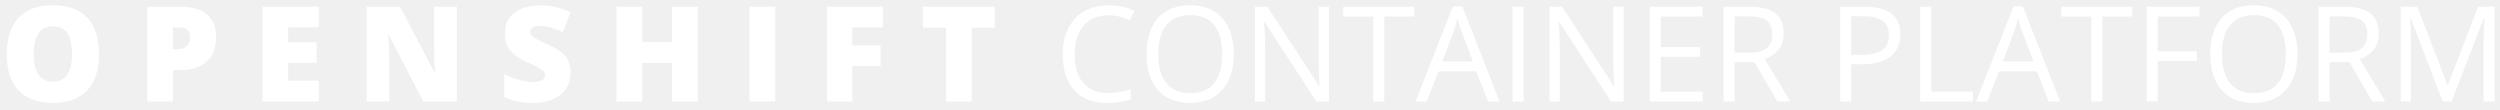
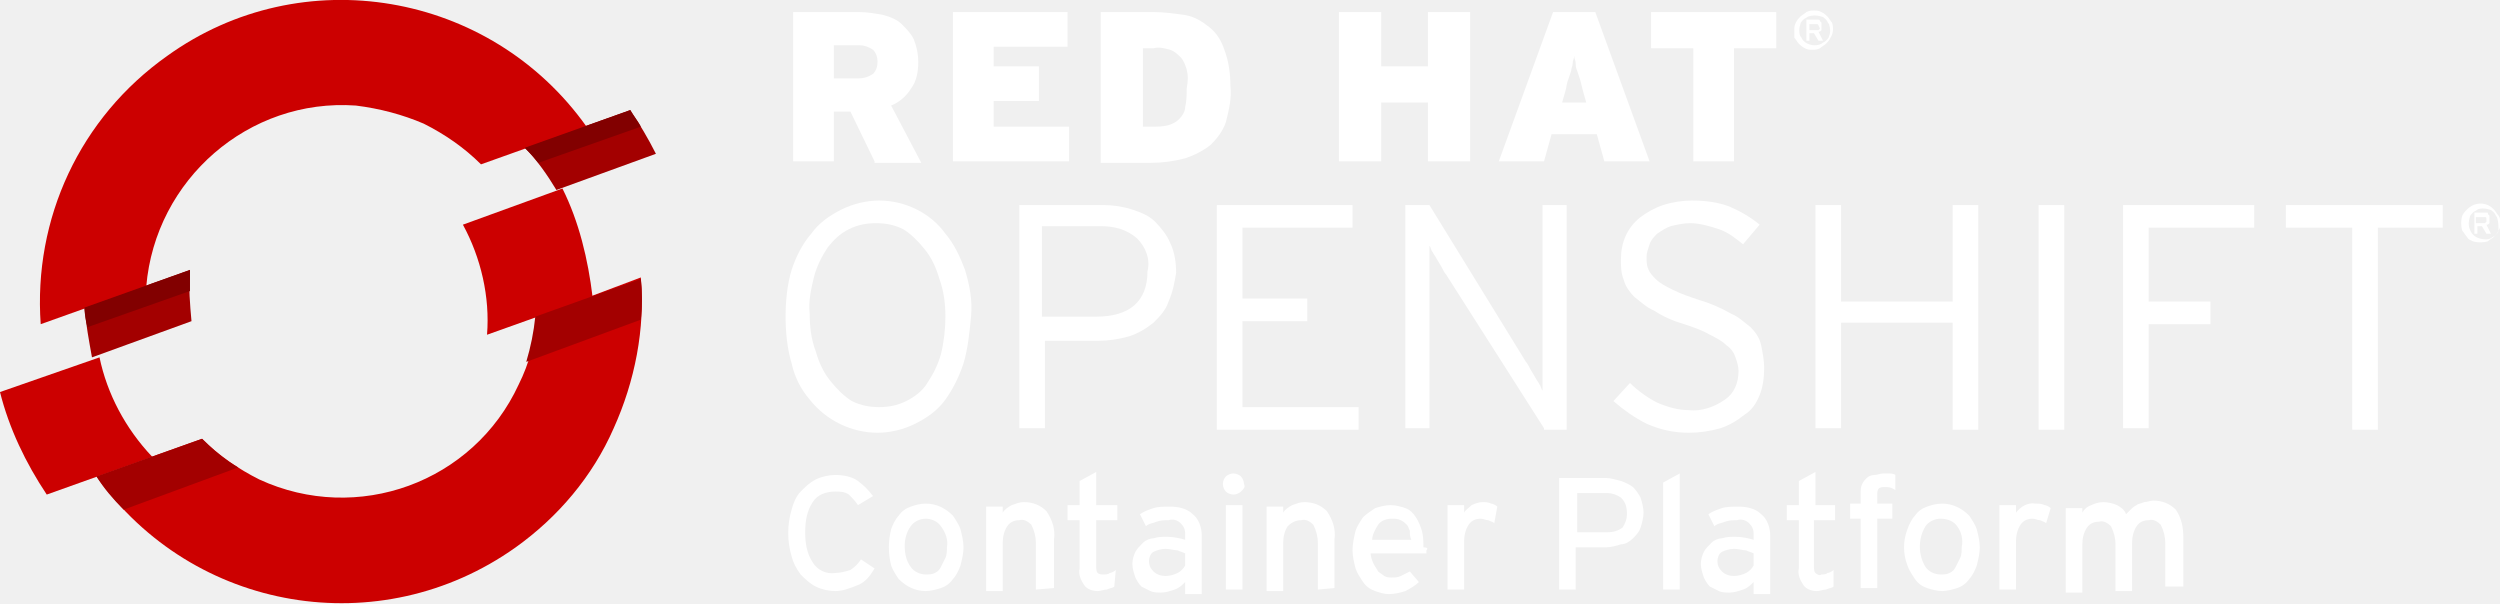
- <svg xmlns="http://www.w3.org/2000/svg" width="320" height="14" viewBox="0 0 320 14">
+ <svg xmlns="http://www.w3.org/2000/svg" enable-background="new 0 0 165.8 40" height="40" viewBox="0 0 165.8 40" width="165.8">
  <g fill="#fff">
-     <path d="M12.667 6.916c0 2.042-.5 3.594-1.502 4.656-1.002 1.063-2.47 1.594-4.4 1.594-1.904 0-3.363-.534-4.38-1.602C1.372 10.496.864 8.94.864 6.9c0-2.02.505-3.563 1.515-4.63C3.388 1.207 4.856.674 6.782.674c1.93 0 3.395.53 4.39 1.586.997 1.056 1.495 2.608 1.495 4.656zm-8.35 0c0 2.346.816 3.52 2.448 3.52.83 0 1.446-.286 1.847-.856.4-.57.602-1.458.602-2.664 0-1.212-.203-2.107-.61-2.686-.407-.578-1.014-.867-1.822-.867-1.644 0-2.466 1.184-2.466 3.553zm23.35-2.192c0 1.356-.4 2.403-1.2 3.142-.8.74-1.936 1.108-3.408 1.108h-.923V13h-3.28V.864h4.202c1.53 0 2.683.335 3.452 1.005.77.668 1.154 1.62 1.154 2.854zM22.136 6.3h.598c.492 0 .884-.137 1.174-.414.29-.276.435-.658.435-1.145 0-.818-.454-1.228-1.36-1.228h-.848v2.79zM40.805 13H33.6V.864h7.205v2.632h-3.927v1.91h3.636v2.63h-3.636v2.29h3.927V13zm17.68 0h-4.3l-4.433-8.55h-.075c.105 1.345.158 2.37.158 3.08V13H46.93V.864h4.283l4.416 8.434h.05c-.08-1.223-.117-2.205-.117-2.947V.865h2.92V13zm14.558-3.686c0 .753-.19 1.42-.573 2.005-.382.583-.932 1.037-1.652 1.36-.72.324-1.563.486-2.53.486-.81 0-1.487-.057-2.035-.17-.548-.114-1.118-.31-1.71-.594V9.48c.625.32 1.276.572 1.95.752.676.18 1.296.27 1.86.27.487 0 .844-.085 1.07-.254.228-.168.34-.386.34-.65 0-.167-.044-.313-.136-.437-.09-.124-.238-.25-.44-.377s-.74-.387-1.614-.78c-.792-.36-1.385-.708-1.78-1.046-.396-.338-.69-.725-.88-1.162-.192-.437-.287-.955-.287-1.552 0-1.118.407-1.99 1.22-2.615.814-.625 1.93-.938 3.354-.938 1.256 0 2.537.29 3.843.872l-1.004 2.53c-1.136-.52-2.115-.78-2.94-.78-.426 0-.736.076-.93.225-.193.15-.29.335-.29.556 0 .238.123.45.37.64.246.188.914.53 2.004 1.03 1.046.47 1.772.974 2.18 1.514.406.54.61 1.218.61 2.037zM89.32 13h-3.296V8.053h-3.81V13H78.92V.864h3.294v4.5h3.81v-4.5h3.296V13zm6.623 0V.864h3.295V13h-3.295zm13.147 0h-3.23V.864h7.173v2.632h-3.943v2.316h3.636v2.63h-3.636V13zm15.29 0h-3.28V3.545h-2.963V.865h9.197v2.68h-2.955V13z" />
-     <path d="M141.865 1.952c-1.334 0-2.387.444-3.16 1.332-.77.888-1.157 2.104-1.157 3.648 0 1.588.372 2.815 1.117 3.682.744.866 1.805 1.3 3.183 1.3.847 0 1.812-.154 2.897-.458v1.237c-.84.315-1.88.473-3.113.473-1.787 0-3.166-.542-4.138-1.627-.97-1.086-1.456-2.627-1.456-4.624 0-1.25.233-2.347.7-3.288.47-.94 1.144-1.665 2.026-2.174.883-.51 1.922-.764 3.117-.764 1.274 0 2.386.232 3.338.697L144.62 2.6c-.918-.433-1.837-.648-2.755-.648zm16.062 4.964c0 1.942-.49 3.47-1.474 4.582-.982 1.112-2.347 1.668-4.096 1.668-1.788 0-3.167-.546-4.138-1.64-.972-1.092-1.458-2.635-1.458-4.627 0-1.977.487-3.508 1.46-4.596.975-1.087 2.36-1.63 4.152-1.63 1.743 0 3.104.553 4.084 1.66.98 1.106 1.47 2.634 1.47 4.582zm-9.67 0c0 1.643.35 2.89 1.05 3.74.7.848 1.716 1.273 3.05 1.273 1.345 0 2.36-.424 3.046-1.27.687-.848 1.03-2.095 1.03-3.744 0-1.633-.342-2.87-1.026-3.715-.683-.843-1.694-1.265-3.033-1.265-1.345 0-2.368.425-3.068 1.274-.7.85-1.05 2.084-1.05 3.706zM170.11 13h-1.61L161.87 2.815h-.067c.09 1.195.133 2.29.133 3.287V13h-1.303V.864h1.594l6.615 10.144h.067c-.012-.15-.037-.63-.076-1.44-.04-.81-.053-1.39-.042-1.74V.865h1.32V13zm7.073 0h-1.412V2.118h-3.843V.864h9.098v1.254h-3.843V13zm13.297 0l-1.51-3.86h-4.865L182.613 13h-1.427L185.983.814h1.187L191.943 13h-1.46zm-1.95-5.13l-1.41-3.76c-.184-.476-.372-1.06-.566-1.752-.122.532-.296 1.115-.523 1.752l-1.428 3.76h3.927zm5.08 5.13V.864h1.41V13h-1.41zm14.22 0h-1.61l-6.634-10.185h-.066c.09 1.195.133 2.29.133 3.287V13h-1.303V.864h1.593l6.616 10.144h.067c-.01-.15-.036-.63-.074-1.44-.04-.81-.053-1.39-.042-1.74V.865h1.32V13zm10.1 0h-6.764V.864h6.765v1.254h-5.354v3.91h5.03V7.27h-5.03v4.466h5.353V13zm4.102-5.047V13h-1.41V.864h3.327c1.49 0 2.59.285 3.3.855.712.57 1.067 1.427 1.067 2.572 0 1.605-.813 2.69-2.44 3.254L229.172 13h-1.668l-2.94-5.047h-2.53zm0-1.212h1.934c.996 0 1.726-.197 2.19-.592.466-.396.698-.99.698-1.78 0-.803-.236-1.382-.71-1.736-.472-.354-1.232-.53-2.278-.53h-1.834v4.64zm21.208-2.34c0 1.23-.42 2.174-1.257 2.835-.84.66-2.038.992-3.6.992h-1.427V13h-1.41V.864h3.145c3.033 0 4.55 1.18 4.55 3.536zm-6.284 2.615h1.27c1.25 0 2.156-.202 2.715-.606.56-.405.838-1.052.838-1.943 0-.803-.262-1.4-.787-1.793-.526-.393-1.345-.59-2.457-.59h-1.578v4.93zM245.782 13V.864h1.41v10.858h5.355V13h-6.765zm16.452 0l-1.51-3.86h-4.865L254.364 13h-1.428L257.736.814h1.187L263.695 13h-1.46zm-1.95-5.13l-1.41-3.76c-.184-.476-.372-1.06-.566-1.752-.122.532-.296 1.115-.523 1.752l-1.428 3.76h3.927zM269.1 13h-1.412V2.118h-3.843V.864h9.097v1.254H269.1V13zm7.08 0h-1.41V.864h6.764v1.254h-5.354v4.44h5.03v1.254h-5.03V13zm17.896-6.084c0 1.942-.49 3.47-1.473 4.582-.982 1.112-2.348 1.668-4.097 1.668-1.787 0-3.166-.546-4.138-1.64-.97-1.092-1.456-2.635-1.456-4.627 0-1.977.487-3.508 1.46-4.596.975-1.087 2.358-1.63 4.15-1.63 1.744 0 3.105.553 4.085 1.66.98 1.106 1.47 2.634 1.47 4.582zm-9.67 0c0 1.643.35 2.89 1.05 3.74.7.848 1.717 1.273 3.05 1.273 1.345 0 2.36-.424 3.047-1.27.686-.848 1.03-2.095 1.03-3.744 0-1.633-.343-2.87-1.026-3.715-.684-.843-1.695-1.265-3.034-1.265-1.345 0-2.367.425-3.067 1.274-.7.85-1.05 2.084-1.05 3.706zm13.787 1.037V13h-1.41V.864h3.328c1.49 0 2.59.285 3.3.855.712.57 1.067 1.427 1.067 2.572 0 1.605-.813 2.69-2.44 3.254L305.332 13h-1.668l-2.94-5.047h-2.53zm0-1.212h1.934c.997 0 1.727-.197 2.192-.592.464-.396.696-.99.696-1.78 0-.803-.236-1.382-.71-1.736-.473-.354-1.232-.53-2.278-.53h-1.835v4.64zm14.47 6.26l-4.12-10.758h-.065c.078.852.116 1.865.116 3.038V13h-1.303V.864h2.126l3.843 10.01h.066l3.876-10.01h2.11V13h-1.413V5.18c0-.896.038-1.87.116-2.92h-.067L313.8 13h-1.138z" />
+     <path d="m58 10.7-1.6-3.3h-1.1v3.3h-2.7v-9.9h4.4c.5 0 1.1.1 1.6.2.4.1.9.3 1.2.6s.6.6.8 1c.2.5.3 1 .3 1.5 0 .6-.1 1.3-.5 1.8-.3.5-.8.9-1.3 1.1l2 3.8h-3.1zm-.1-7.4c-.3-.2-.6-.3-.9-.3h-1.7v2.2h1.6c.4 0 .7-.1 1-.3.2-.2.3-.5.3-.8s-.1-.6-.3-.8z" />
+     <path d="m63.2 10.7v-9.9h7.6v2.3h-4.9v1.3h3v2.3h-3v1.7h5v2.3z" />
+     <path d="m81.3 8.1c-.2.6-.6 1.1-1 1.5-.5.4-1.1.7-1.7.9-.8.2-1.5.3-2.3.3h-3.3v-10h3.5c.7 0 1.4.1 2.1.2.6.1 1.1.4 1.6.8s.8.9 1 1.5c.3.8.4 1.6.4 2.4.1.8-.1 1.6-.3 2.4zm-2.6-3.5c-.1-.3-.2-.6-.4-.8s-.4-.4-.7-.5c-.4-.1-.7-.2-1.1-.1h-.7v5.2h.6c.4 0 .7 0 1.1-.1.3-.1.5-.2.7-.4s.4-.5.4-.8c.1-.4.1-.8.1-1.2.1-.6.1-.9 0-1.3z" />
+     <path d="m94.7 10.7v-3.9h-3.1v3.9h-2.8v-9.9h2.8v3.6h3.1v-3.6h2.8v9.9z" />
+     <path d="m106.4 10.7-.5-1.8h-3l-.5 1.8h-3l3.6-9.9h2.8l3.6 9.9zm-1.4-4.6-.2-.8-.2-.6c-.1-.2-.1-.4-.1-.5 0-.2-.1-.3-.1-.5 0 .2-.1.3-.1.5s-.1.3-.1.5l-.2.6c-.1.2-.1.5-.2.8l-.2.7h1.6z" />
+     <path d="m115 3.2v7.5h-2.7v-7.5h-2.8v-2.4h8.3v2.4z" />
+     <path d="m121.4 2.5c-.1.2-.2.3-.3.4s-.3.2-.4.3c-.2.1-.3.1-.5.1s-.3 0-.5-.1-.3-.2-.4-.3-.2-.3-.3-.4c0-.2 0-.3 0-.5s0-.3.1-.5.2-.3.3-.4.3-.2.4-.3c.2-.1.3-.1.5-.1s.3 0 .5.1.3.2.4.3.2.3.3.4c.1.3.1.7-.1 1zm-.1-.9c-.1-.1-.1-.2-.2-.3s-.2-.2-.3-.2c-.3-.1-.6-.1-.9 0-.1.1-.2.1-.3.2s-.2.2-.2.3c-.1.3-.1.6 0 .8.1.1.1.2.2.3.3.3.8.4 1.2.2.1-.1.2-.1.3-.2s.2-.2.2-.3c.1-.2.1-.5 0-.8zm-.5.4c-.1.1-.1.1-.2.1l.3.6h-.3l-.3-.5h-.3v.5h-.2v-1.4h.6.2s.1 0 .1.1l.1.1v.2zm-.3-.4s-.1 0-.2 0h-.3v.4h.4.2l.1-.1c-.1-.2-.1-.3-.2-.3z" />
+     <path d="m63.9 24.1c-.3.9-.7 1.7-1.2 2.4s-1.2 1.2-2 1.6-1.7.6-2.5.6c-1.7 0-3.4-.8-4.5-2.2-.6-.7-1-1.5-1.2-2.4-.3-1-.4-2.1-.4-3.1s.1-2.1.4-3.1c.3-.9.7-1.7 1.3-2.4.5-.7 1.2-1.2 2-1.6s1.7-.6 2.5-.6c1.7 0 3.4.8 4.4 2.2.6.7 1 1.6 1.3 2.4.3 1 .5 2 .4 3.1-.1 1-.2 2.1-.5 3.1zm-1.6-5.6c-.2-.7-.5-1.4-1-2-.4-.5-.9-1-1.4-1.3-.6-.3-1.2-.4-1.8-.4s-1.2.1-1.8.4-1 .7-1.4 1.2c-.4.6-.7 1.2-.9 1.9-.2.8-.4 1.7-.3 2.5 0 .9.1 1.7.4 2.5.2.7.5 1.4 1 2 .4.5.9 1 1.4 1.3.6.3 1.2.4 1.8.4s1.2-.1 1.8-.4 1.1-.7 1.4-1.2c.4-.6.7-1.2.9-1.9.2-.8.3-1.7.3-2.5s-.1-1.7-.4-2.5z" />
+     <path d="m77.5 20c-.2.6-.6 1-1 1.4-.5.4-1 .7-1.6.9-.7.2-1.4.3-2 .3h-3.6v5.8h-1.7v-14.8h5.6c.6 0 1.3.1 1.9.3s1.1.4 1.5.8.8.9 1 1.4c.3.6.4 1.3.4 2-.1.6-.2 1.2-.5 1.9zm-2.1-4.2c-.7-.6-1.5-.8-2.4-.8h-3.9v6h3.6c2.2 0 3.4-1 3.4-3 .2-.8-.1-1.6-.7-2.2z" />
+     <path d="m80.7 28.4v-14.8h9v1.5h-7.3v4.7h4.3v1.5h-4.3v5.7h7.7v1.5h-9.4z" />
+     <path d="m102.4 28.4-6.5-10.2c-.1-.1-.2-.3-.3-.5l-.3-.5c-.1-.2-.2-.3-.3-.5-.1-.1-.1-.3-.2-.4v12.1h-1.6v-14.8h1.6l6.4 10.4c.1.1.2.3.3.5l.3.5c.1.2.2.3.3.5.1.1.1.3.2.4v-12.3h1.6v14.9h-1.5z" />
+     <path d="m116.7 26.2c-.2.5-.5 1-1 1.3-.5.4-1 .7-1.6.9-.7.2-1.4.3-2.1.3-1 0-1.9-.2-2.8-.6-.8-.4-1.5-.9-2.2-1.5l1.1-1.2c.5.5 1.2 1 1.8 1.3.7.3 1.4.5 2.1.5.8.1 1.7-.2 2.4-.7.6-.4.9-1.1.9-1.9 0-.3-.1-.6-.2-.9s-.3-.6-.6-.8c-.3-.3-.7-.5-1.1-.7-.5-.3-1.1-.5-1.7-.7-.7-.2-1.4-.5-2-.9-.5-.2-.9-.6-1.3-.9-.3-.3-.6-.7-.7-1.1-.2-.5-.2-.9-.2-1.4 0-1.1.4-2.1 1.3-2.8.4-.3.9-.6 1.5-.8s1.3-.3 1.9-.3c.9 0 1.7.1 2.5.4.7.3 1.4.7 2 1.2l-1.1 1.3c-.5-.4-1-.8-1.6-1s-1.3-.4-1.9-.4c-.4 0-.9.1-1.3.2-.3.1-.6.3-.9.5-.2.2-.4.4-.5.7s-.2.6-.2.8c0 .3 0 .6.1.8.1.3.3.5.5.7.3.3.7.5 1.1.7.6.3 1.2.5 1.8.7.7.2 1.4.5 2.1.9.5.2.9.6 1.3.9.3.3.6.7.7 1.2s.2 1 .2 1.5c0 .7-.1 1.3-.3 1.8z" />
+     <path d="m129.5 28.4v-7h-7.4v7h-1.7v-14.8h1.7v6.4h7.4v-6.4h1.7v14.9h-1.7z" />
+     <path d="m135.2 28.4v-14.8h1.7v14.9h-1.7z" />
+     <path d="m142.5 15.1v4.9h4.1v1.5h-4.1v6.9h-1.7v-14.8h8.7v1.5z" />
+     <path d="m157.7 15.1v13.4h-1.7v-13.4h-4.4v-1.5h10.4v1.5z" />
+     <path d="m165.7 15.3c-.1.2-.2.3-.3.4s-.3.2-.4.3c-.3.1-.7.1-1 0-.2-.1-.3-.1-.4-.3-.1-.1-.2-.3-.3-.4-.1-.3-.1-.7 0-1 .1-.2.2-.3.3-.4.4-.4.9-.5 1.4-.3.2.1.3.2.4.3s.2.3.3.4c.2.3.2.7 0 1zm-.1-.9c-.1-.1-.1-.2-.2-.3s-.2-.2-.3-.2c-.3-.1-.6-.1-.8 0-.1.1-.2.1-.3.2s-.2.2-.2.3c-.1.3-.1.6 0 .8.1.3.3.5.6.6s.6.1.8 0c.1-.1.2-.1.3-.2s.2-.2.2-.3c0-.3 0-.6-.1-.9zm-.5.4c-.1.1-.1.1-.2.1l.3.6h-.3l-.3-.5h-.3v.5h-.2v-1.4h.6.2c.1 0 .1 0 .1.1l.1.1v.2zm-.3-.4s-.1 0-.2 0h-.4v.4h.4.2l.1-.1c0-.3 0-.3-.1-.3z" />
+     <path d="m56.9 38.8c-.5.2-1 .4-1.5.4-.4 0-.9-.1-1.3-.3s-.7-.5-1-.8c-.3-.4-.5-.8-.6-1.2-.3-1-.3-2.1 0-3.1.1-.4.3-.9.6-1.2s.6-.6 1-.8.9-.3 1.3-.3c.5 0 1.1.1 1.5.4s.7.6 1 1l-1 .6c-.2-.3-.4-.5-.6-.7-.3-.2-.6-.2-.9-.2-.6 0-1.2.2-1.5.7-.4.6-.5 1.3-.5 2s.1 1.4.5 2c.3.5.9.8 1.5.7.3 0 .7-.1 1-.2.3-.2.5-.4.7-.7l.9.6c-.3.5-.6.9-1.1 1.1z" />
+     <path d="m63.7 37.5c-.1.3-.3.7-.5.9-.2.3-.5.5-.8.6s-.7.2-1 .2c-.7 0-1.3-.3-1.8-.8-.2-.3-.4-.6-.5-.9-.2-.8-.2-1.6 0-2.4.1-.3.3-.7.5-.9.2-.3.5-.5.8-.6s.6-.2 1-.2c.7 0 1.3.3 1.8.8.2.3.4.6.5.9.1.4.2.8.2 1.2s-.1.8-.2 1.2zm-1.3-2.6c-.2-.3-.6-.5-1-.5s-.8.2-1 .5c-.3.4-.4.9-.4 1.3 0 .5.1 1 .4 1.4.2.3.6.5 1 .5.2 0 .4 0 .6-.1s.3-.2.4-.4.2-.4.3-.6.1-.5.1-.7c.1-.5-.1-1-.4-1.4z" />
+     <path d="m68.7 39.1v-3.1c0-.4-.1-.8-.3-1.2-.2-.2-.5-.4-.8-.3-.3 0-.6.1-.8.4s-.3.7-.3 1.1v3.2h-1.1v-5.6h1.1v.4c.1-.2.4-.4.6-.5.3-.1.5-.2.8-.2.6 0 1.1.2 1.5.6.4.6.6 1.2.5 1.9v3.2z" />
+     <path d="m73.9 38.9c-.1.1-.3.1-.5.2-.2 0-.4.1-.6.1-.3 0-.7-.1-.9-.4s-.4-.7-.3-1.1v-3.2h-.8v-1h.8v-1.6l1.1-.6v2.2h1.4v1h-1.4v3c0 .2 0 .4.1.5s.3.1.4.1.3 0 .4-.1c.1 0 .3-.1.4-.2z" />
+     <path d="m78.6 39.1v-.5c-.2.2-.4.4-.7.5s-.6.2-.9.2c-.2 0-.5 0-.7-.1s-.4-.2-.6-.3c-.2-.2-.3-.4-.4-.6-.1-.3-.2-.6-.2-.9s.1-.6.2-.8.3-.4.5-.6.5-.3.7-.3c.3-.1.6-.1.9-.1.4 0 .9.1 1.2.2v-.4c0-.3-.1-.5-.3-.7s-.5-.3-.8-.2c-.3 0-.5 0-.8.1-.2.1-.5.1-.7.3l-.4-.8c.3-.2.6-.3.9-.4s.7-.1 1.1-.1c.5 0 1.1.1 1.5.5.4.3.6.9.6 1.4v3.9h-1.1zm0-2.4c-.2-.1-.3-.1-.5-.2-.2 0-.5-.1-.8-.1s-.6.1-.8.2-.3.4-.3.6c0 .3.1.5.3.7s.5.3.8.3.6-.1.8-.2.4-.3.5-.5z" />
+     <path d="m82.3 32.6c-.1.1-.3.2-.5.2s-.4-.1-.5-.2-.2-.3-.2-.5.1-.4.2-.5.3-.2.5-.2.4.1.5.2.2.3.2.5c.1.2 0 .3-.2.5zm-1 6.5v-5.6h1.1v5.6z" />
+     <path d="m87.4 39.1v-3.1c0-.4-.1-.8-.3-1.2-.2-.2-.5-.4-.8-.3-.3 0-.6.1-.9.4-.2.3-.3.7-.3 1.1v3.2h-1.1v-5.6h1.1v.4c.1-.2.4-.4.6-.5.3-.1.5-.2.8-.2.6 0 1.1.2 1.5.6.4.6.6 1.2.5 1.9v3.2z" />
+     <path d="m94.6 36.5v.2h-3.7c0 .2.1.5.2.7s.2.3.3.5c.1.1.3.2.4.3.2.1.3.1.5.1s.4 0 .6-.1.4-.2.6-.3l.6.7c-.2.2-.5.4-.9.6-.3.1-.7.2-1.1.2-.3 0-.6-.1-.9-.2s-.6-.3-.8-.6-.4-.6-.5-.9c-.1-.4-.2-.8-.2-1.2s.1-.9.2-1.3c.1-.3.3-.6.5-.9.2-.2.5-.4.8-.6.3-.1.7-.2 1-.2.4 0 .7.1 1 .2s.5.3.7.6.3.6.4.9c.1.4.1.7.1 1.1.3 0 .3.1.2.2zm-1.1-1.3c-.1-.2-.1-.3-.2-.4s-.2-.2-.4-.3-.4-.1-.6-.1c-.3 0-.7.1-.9.4s-.4.7-.4 1h2.6c-.1-.2-.1-.4-.1-.6z" />
+     <path d="m99.1 34.7c-.1-.1-.2-.1-.4-.2-.2 0-.3-.1-.5-.1-.3 0-.6.1-.8.4s-.3.7-.3 1.1v3.2h-1.1v-5.6h1.1v.5c.1-.2.3-.3.5-.5.2-.1.5-.2.7-.2s.4 0 .6.1c.1 0 .3.1.4.2z" />
+     <path d="m108.8 35c-.1.3-.3.5-.5.7s-.5.4-.8.4c-.3.1-.7.2-1 .2h-2v2.8h-1.1v-7.4h3.1c.3 0 .6.1 1 .2.3.1.5.2.8.4.2.2.4.5.5.7.1.3.2.7.2 1s-.1.7-.2 1zm-1.3-2c-.3-.2-.6-.3-.9-.3h-2v2.6h2c.4 0 .7-.1 1-.3.2-.3.3-.6.3-.9 0-.5-.1-.8-.4-1.1z" />
+     <path d="m110.3 39.1v-7.1l1.1-.6v7.7z" />
+     <path d="m116.3 39.1v-.5c-.2.2-.4.4-.7.5s-.6.2-.9.2c-.2 0-.5 0-.7-.1s-.4-.2-.6-.3c-.2-.2-.3-.4-.4-.6-.1-.3-.2-.6-.2-.9s.1-.6.2-.8.3-.4.5-.6.5-.3.7-.3c.3-.1.6-.1.9-.1.4 0 .9.1 1.2.2v-.4c0-.3-.1-.5-.3-.7s-.5-.3-.8-.2c-.3 0-.5 0-.8.1-.2.1-.5.1-.7.3l-.4-.8c.3-.2.6-.3.9-.4s.7-.1 1.1-.1c.5 0 1.1.1 1.5.5.4.3.6.9.6 1.4v3.9h-1.1zm0-2.4c-.2-.1-.3-.1-.5-.2-.2 0-.5-.1-.8-.1s-.6.1-.8.2-.3.4-.3.6c0 .3.1.5.3.7s.5.3.8.3.6-.1.8-.2.4-.3.5-.5z" />
+     <path d="m121.6 38.9c-.1.1-.3.1-.5.2-.2 0-.4.1-.6.1-.3 0-.7-.1-.9-.4s-.4-.7-.3-1.1v-3.2h-.8v-1h.8v-1.6l1.1-.6v2.2h1.3v1h-1.4v3c0 .2 0 .4.1.5s.3.2.4.1c.1 0 .3 0 .4-.1.1 0 .3-.1.4-.2z" />
+     <path d="m125 32.3c-.1 0-.3 0-.4.1s-.1.3-.1.4v.6h1v1h-1v4.6h-1.1v-4.6h-.7v-1h.7v-.7c0-.2 0-.4.1-.6s.2-.3.3-.4.3-.2.5-.2.4-.1.6-.1h.4s.3 0 .4.1v1c-.3-.2-.5-.2-.7-.2z" />
+     <path d="m131.1 37.5c-.1.3-.3.7-.5.9-.2.3-.5.5-.8.6s-.7.2-1 .2-.7-.1-1-.2-.6-.3-.8-.6-.4-.6-.5-.9c-.3-.8-.3-1.6 0-2.4.1-.3.3-.7.5-.9.2-.3.5-.5.8-.6s.6-.2 1-.2c.7 0 1.3.3 1.8.8.2.3.4.6.5.9.1.4.2.8.2 1.2s-.1.8-.2 1.2zm-1.3-2.6c-.2-.3-.6-.5-1.1-.5-.4 0-.8.2-1 .5-.5.8-.5 1.9 0 2.7.2.3.6.5 1 .5.2 0 .4 0 .6-.1s.3-.2.4-.4.2-.4.3-.6.1-.5.1-.7c.1-.5 0-1-.3-1.4z" />
+     <path d="m135.7 34.7c-.1-.1-.2-.1-.4-.2-.2 0-.3-.1-.5-.1-.3 0-.6.1-.8.4s-.3.7-.3 1.1v3.2h-1.1v-5.6h1.1v.5c.3-.4.8-.7 1.3-.6.2 0 .4 0 .6.1.1 0 .3.1.4.2z" />
+     <path d="m143.6 39.1v-3.1c0-.4-.1-.8-.3-1.2-.2-.2-.5-.4-.8-.3-.3 0-.6.1-.8.4s-.3.7-.3 1.1v3.2h-1.1v-3.1c0-.4-.1-.8-.3-1.2-.2-.2-.5-.4-.8-.3-.3 0-.6.1-.8.4s-.3.7-.3 1.1v3.2h-1.1v-5.6h1.1v.3c.1-.2.3-.4.6-.5.2-.1.5-.2.8-.2s.7.1.9.2.5.3.6.6c.1-.1.2-.2.3-.3s.2-.2.4-.3c.1-.1.3-.1.5-.2.2 0 .4-.1.6-.1.6 0 1.1.2 1.5.6.4.6.5 1.2.5 1.9v3.2h-1.2z" />
  </g>
+   <path d="m12.6 17.9-7 2.5c.1 1.1.3 2.2.5 3.3l6.6-2.4c-.1-1.1-.2-2.2-.1-3.4" fill="#a30000" />
+   <path d="m43.5 10.2c-.5-1-1.1-2-1.7-2.9l-7 2.5c.8.8 1.5 1.8 2.1 2.8z" fill="#a30000" />
+   <path d="m28.1 8.2c1.4.7 2.7 1.6 3.8 2.7l7-2.5c-6.4-9-18.9-11.1-27.8-4.7-5.8 4.1-8.9 10.8-8.4 17.8l7-2.5c.6-7.1 6.8-12.5 13.9-12 1.6.2 3.1.6 4.5 1.2" fill="#c00" />
+   <path d="m6.6 23.7-6.6 2.3c.6 2.4 1.7 4.7 3.1 6.8l7-2.5c-1.8-1.9-3-4.2-3.5-6.6" fill="#c00" />
+   <path d="m35.6 21c-.1 1.6-.5 3.1-1.2 4.5-3 6.5-10.7 9.3-17.2 6.3-1.4-.7-2.7-1.6-3.8-2.7l-7 2.5c6.4 9 18.8 11.1 27.8 4.7 2.8-2 5.1-4.7 6.5-7.9 1.4-3.1 2.1-6.6 1.8-10z" fill="#c00" />
+   <path d="m37.3 12.5-6.6 2.4c1.2 2.2 1.8 4.8 1.6 7.3l7-2.5c-.3-2.5-.9-5-2-7.2" fill="#c00" />
+   <path d="m12.6 19.3c0-.5 0-.9 0-1.4l-7 2.5c0 .4.1.9.2 1.3z" fill="#820000" />
+   <path d="m42.5 8.4c-.2-.4-.5-.7-.7-1.1l-7 2.5c.3.3.6.6.9 1z" fill="#820000" />
+   <path d="m6.4 31.6c.5.8 1.1 1.5 1.8 2.2l7.6-2.8c-.9-.5-1.7-1.2-2.4-1.9zm36.1-13.1-7 2.5c-.1 1-.3 2-.6 3l7.6-2.8c.1-.9.1-1.8 0-2.7" fill="#a30000" />
</svg>
